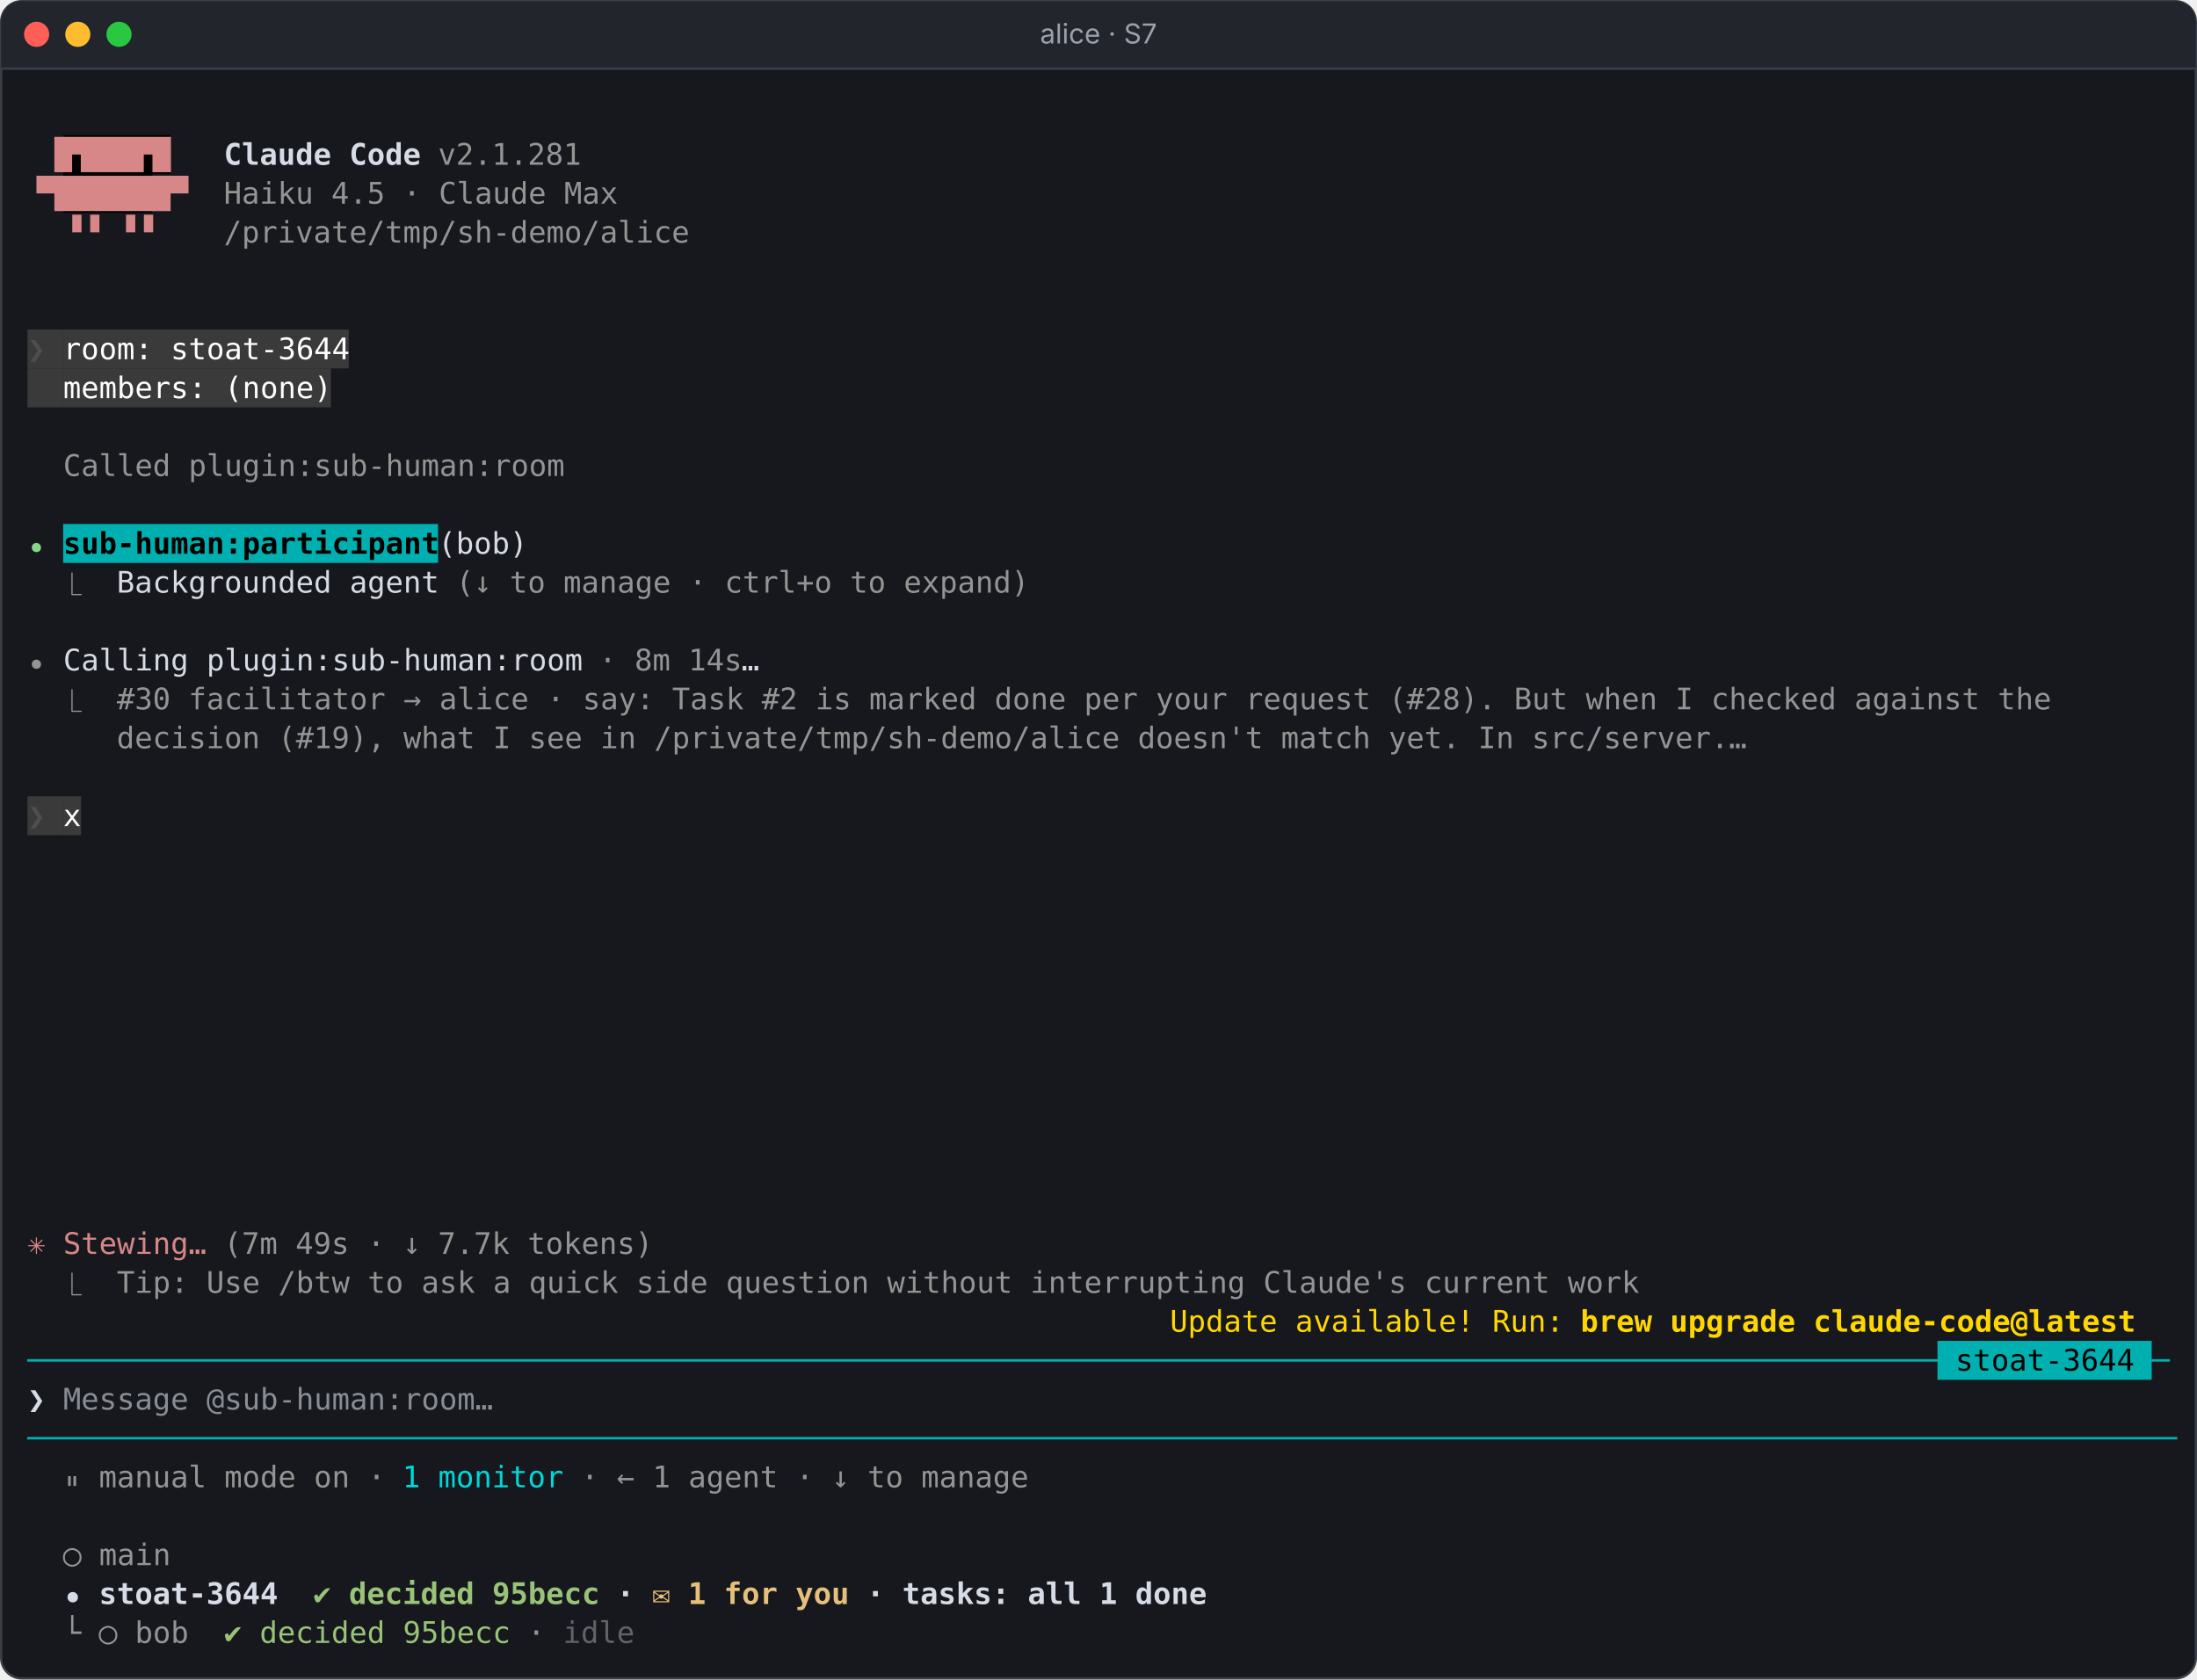
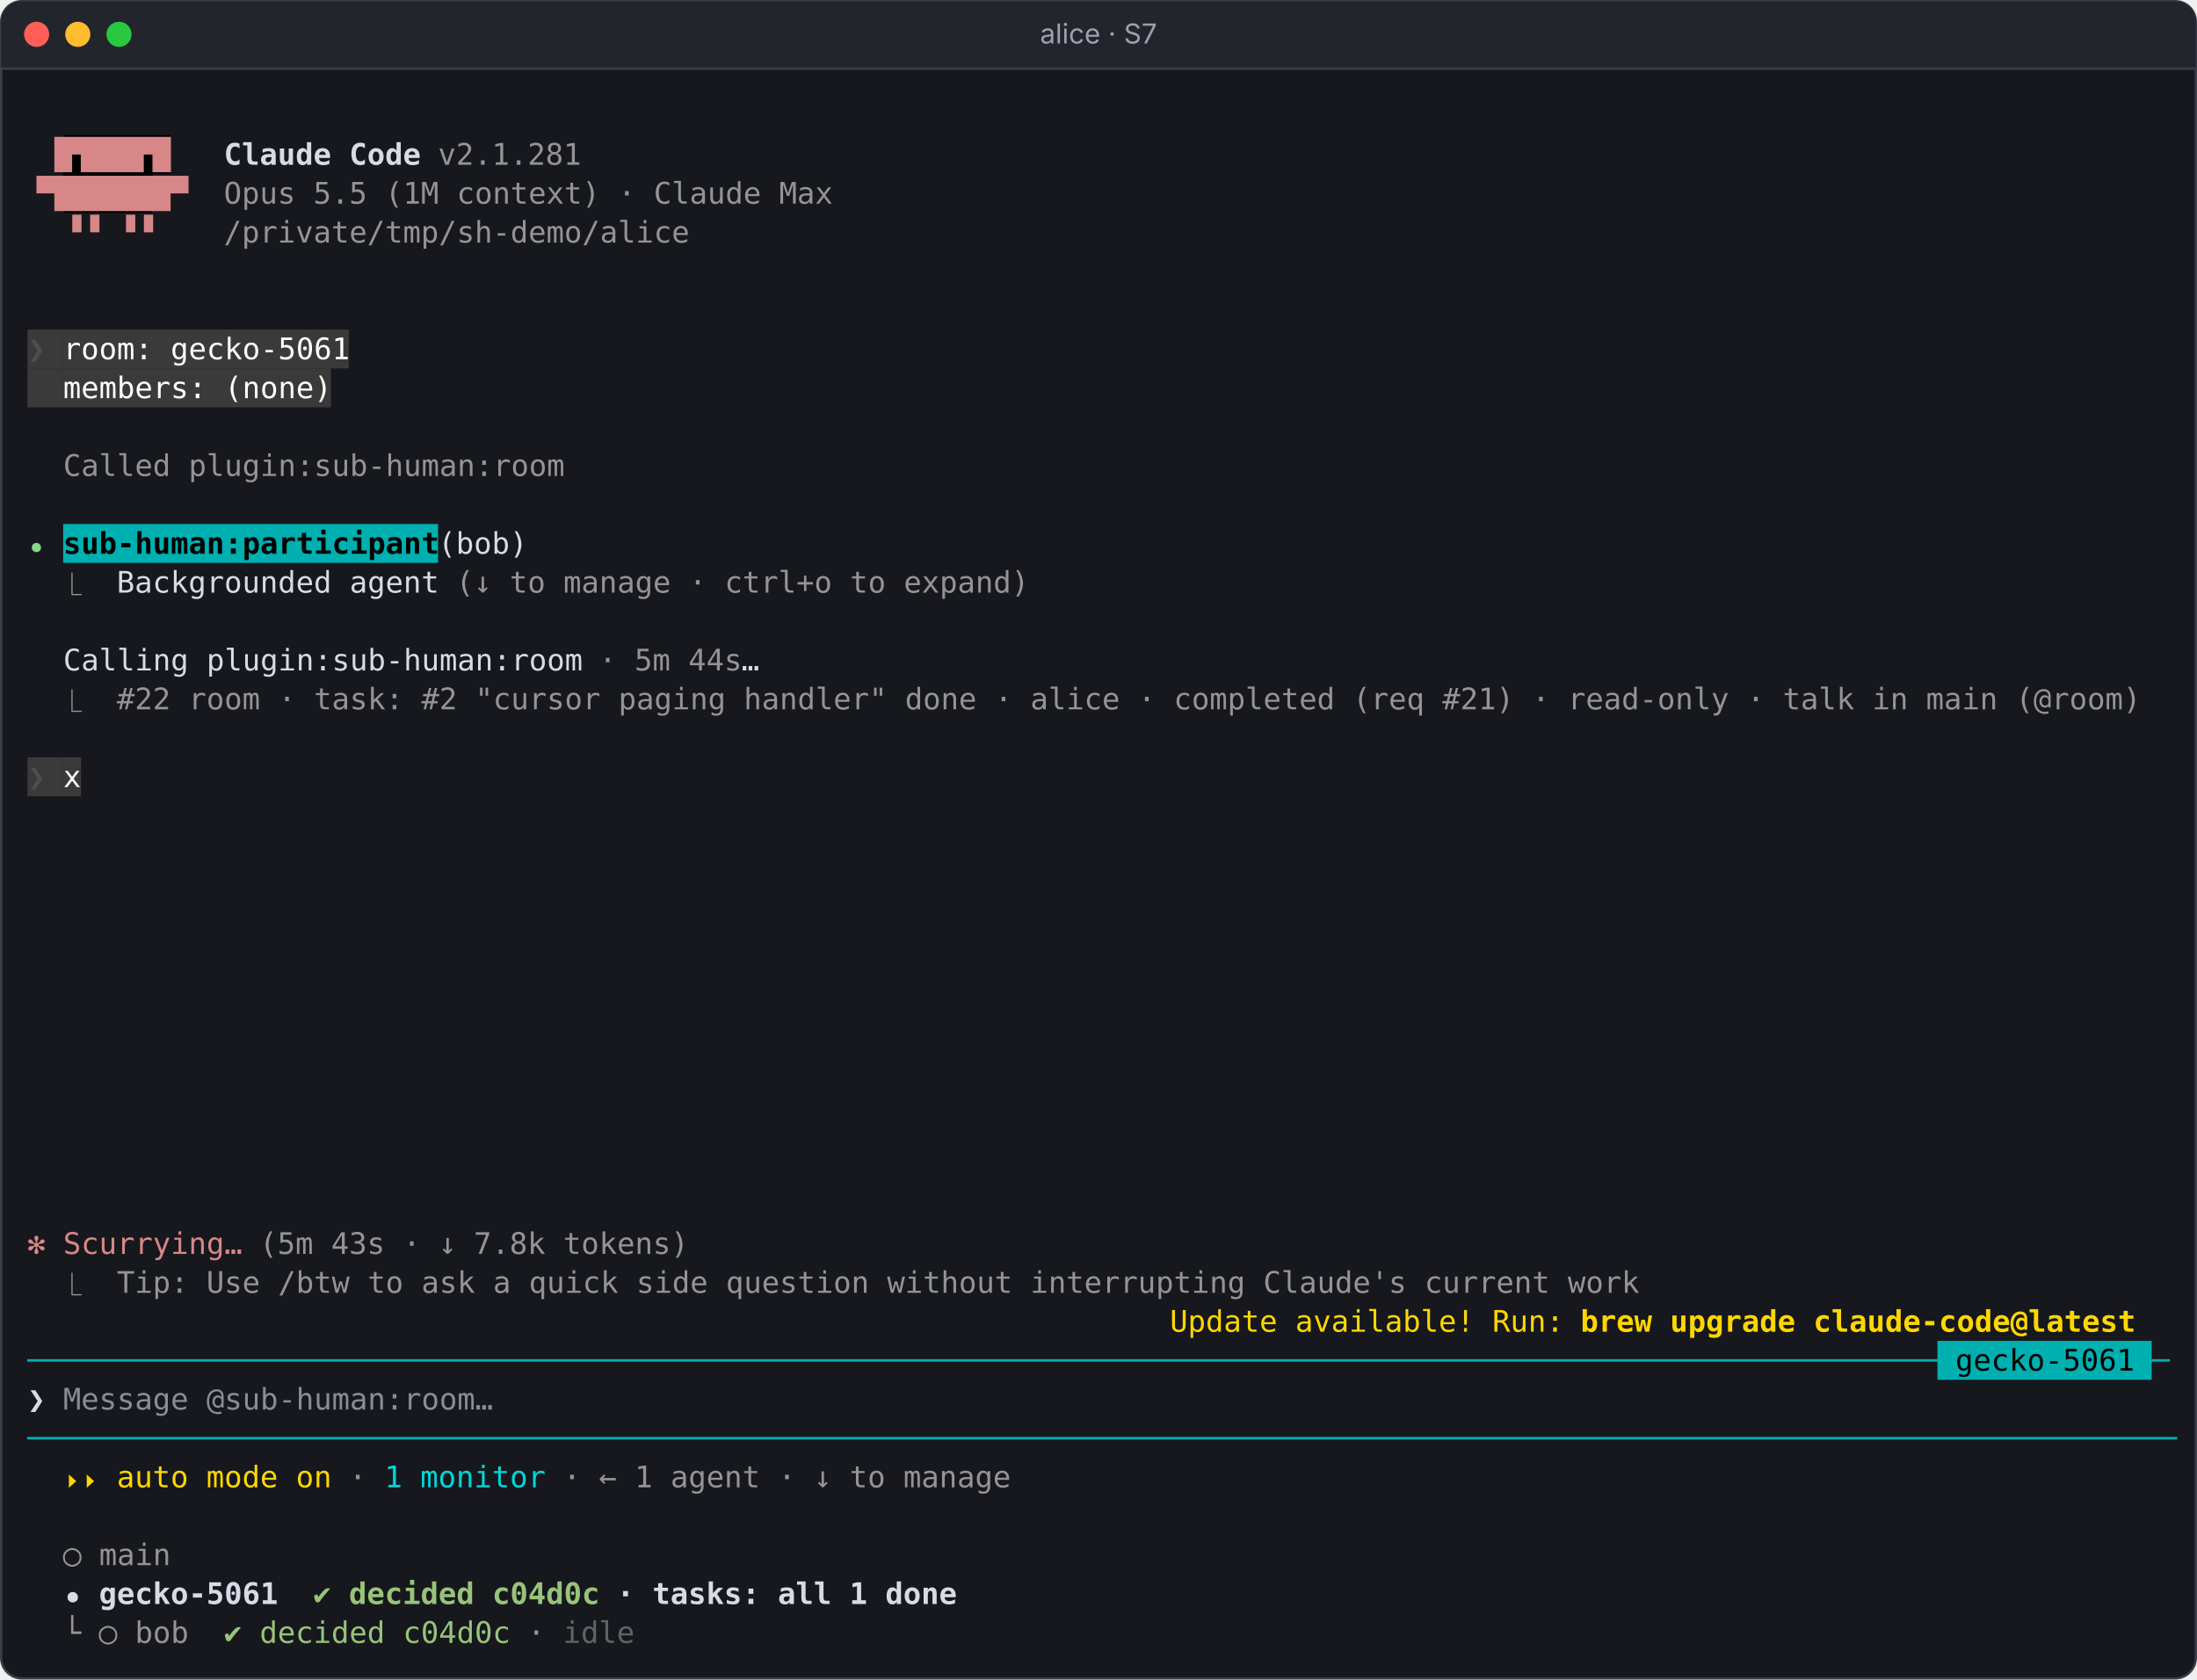
<svg xmlns="http://www.w3.org/2000/svg" viewBox="0 0 960 734" width="960" height="734" role="img" aria-label="alice · S7" font-family="ui-monospace, 'SF Mono', SFMono-Regular, Menlo, Consolas, 'DejaVu Sans Mono', 'Liberation Mono', monospace" font-size="13">
  <rect x="0.5" y="0.5" width="959" height="733" rx="9" fill="#16181d" stroke="#3a3e48" />
  <path d="M0.5 30V9.5a9 9 0 0 1 9-9h941a9 9 0 0 1 9 9V30z" fill="#22252c" />
  <line x1="0.5" y1="30" x2="959.5" y2="30" stroke="#3a3e48" />
  <circle cx="16" cy="15" r="5.5" fill="#ff5f57" />
  <circle cx="34" cy="15" r="5.5" fill="#febc2e" />
  <circle cx="52" cy="15" r="5.5" fill="#28c840" />
  <text x="480" y="19" text-anchor="middle" fill="#9aa1ad" font-size="12" font-family="-apple-system, 'Segoe UI', system-ui, sans-serif">alice · S7</text>
  <g fill="#d6dbe5">
    <rect x="27.6" y="59" width="46.8" height="17" fill="#000000" />
    <rect x="27.6" y="76" width="39" height="17" fill="#000000" />
    <rect x="12" y="144" width="15.6" height="17" fill="#3a3a3a" />
    <rect x="27.6" y="144" width="124.8" height="17" fill="#3a3a3a" />
    <rect x="12" y="161" width="15.6" height="17" fill="#3a3a3a" />
    <rect x="27.6" y="161" width="117" height="17" fill="#3a3a3a" />
    <rect x="27.6" y="229" width="163.8" height="17" fill="#00afaf" />
-     <rect x="12" y="348" width="15.6" height="17" fill="#3a3a3a" />
-     <rect x="27.6" y="348" width="7.8" height="17" fill="#3a3a3a" />
+     <rect x="12" y="331" width="15.6" height="17" fill="#3a3a3a" />
+     <rect x="27.6" y="331" width="7.8" height="17" fill="#3a3a3a" />
    <rect x="846.6" y="586" width="93.6" height="17" fill="#00afaf" />
    <text x="12" y="72" fill="#d78787" textLength="15.6" lengthAdjust="spacingAndGlyphs" xml:space="preserve"> ▐</text>
    <text x="27.6" y="72" fill="#d78787" textLength="46.8" lengthAdjust="spacingAndGlyphs" xml:space="preserve">▛███▛█</text>
    <text x="97.8" y="72" font-weight="bold" textLength="85.8" lengthAdjust="spacing" xml:space="preserve">Claude Code</text>
    <text x="191.4" y="72" fill="#949494" textLength="62.4" lengthAdjust="spacing" xml:space="preserve">v2.1.281</text>
    <text x="12" y="89" fill="#d78787" textLength="15.6" lengthAdjust="spacingAndGlyphs" xml:space="preserve">▝▜</text>
    <text x="27.6" y="89" fill="#d78787" textLength="39" lengthAdjust="spacingAndGlyphs" xml:space="preserve">█████</text>
    <text x="66.6" y="89" fill="#d78787" textLength="15.6" lengthAdjust="spacingAndGlyphs" xml:space="preserve">█▀</text>
-     <text x="97.8" y="89" fill="#949494" textLength="171.6" lengthAdjust="spacingAndGlyphs" xml:space="preserve">Haiku 4.5 · Claude Max</text>
+     <text x="97.8" y="89" fill="#949494" textLength="265.2" lengthAdjust="spacingAndGlyphs" xml:space="preserve">Opus 5.5 (1M context) · Claude Max</text>
    <text x="12" y="106" fill="#d78787" textLength="70.2" lengthAdjust="spacingAndGlyphs" xml:space="preserve">  ▝▝ ▝▝  </text>
    <text x="97.8" y="106" fill="#949494" textLength="202.8" lengthAdjust="spacing" xml:space="preserve">/private/tmp/sh-demo/alice</text>
    <text x="12" y="157" fill="#4e4e4e" textLength="15.6" lengthAdjust="spacingAndGlyphs" xml:space="preserve">❯ </text>
-     <text x="27.6" y="157" fill="#ffffff" textLength="124.8" lengthAdjust="spacing" xml:space="preserve">room: stoat-3644</text>
+     <text x="27.6" y="157" fill="#ffffff" textLength="124.8" lengthAdjust="spacing" xml:space="preserve">room: gecko-5061</text>
    <text x="27.6" y="174" fill="#ffffff" textLength="117" lengthAdjust="spacing" xml:space="preserve">members: (none)</text>
    <text x="27.6" y="208" fill="#949494" textLength="226.2" lengthAdjust="spacing" xml:space="preserve">Called plugin:sub-human:room </text>
    <text x="12" y="242" fill="#87d787" textLength="7.8" lengthAdjust="spacingAndGlyphs" xml:space="preserve">⏺</text>
    <text x="27.6" y="242" fill="#000000" font-weight="bold" textLength="163.8" lengthAdjust="spacing" xml:space="preserve">sub-human:participant</text>
    <text x="191.4" y="242" textLength="39" lengthAdjust="spacing" xml:space="preserve">(bob)</text>
    <text x="12" y="259" fill="#949494" textLength="39" lengthAdjust="spacingAndGlyphs" xml:space="preserve">  ⎿  </text>
    <text x="51" y="259" textLength="140.4" lengthAdjust="spacing" xml:space="preserve">Backgrounded agent</text>
    <text x="191.4" y="259" fill="#949494" textLength="257.4" lengthAdjust="spacingAndGlyphs" xml:space="preserve"> (↓ to manage · ctrl+o to expand)</text>
-     <text x="12" y="293" fill="#949494" textLength="7.8" lengthAdjust="spacingAndGlyphs" xml:space="preserve">⏺</text>
    <text x="19.8" y="293" textLength="234" lengthAdjust="spacing" xml:space="preserve"> Calling plugin:sub-human:room</text>
-     <text x="253.8" y="293" fill="#949494" textLength="70.2" lengthAdjust="spacingAndGlyphs" xml:space="preserve"> · 8m 14s</text>
+     <text x="253.8" y="293" fill="#949494" textLength="70.2" lengthAdjust="spacingAndGlyphs" xml:space="preserve"> · 5m 44s</text>
    <text x="324" y="293" textLength="7.8" lengthAdjust="spacingAndGlyphs" xml:space="preserve">…</text>
-     <text x="12" y="310" fill="#949494" textLength="889.2" lengthAdjust="spacingAndGlyphs" xml:space="preserve">  ⎿  #30 facilitator → alice · say: Task #2 is marked done per your request (#28). But when I checked against the </text>
-     <text x="51" y="327" fill="#949494" textLength="709.8" lengthAdjust="spacingAndGlyphs" xml:space="preserve">decision (#19), what I see in /private/tmp/sh-demo/alice doesn't match yet. In src/server.…</text>
-     <text x="12" y="361" fill="#4e4e4e" textLength="15.6" lengthAdjust="spacingAndGlyphs" xml:space="preserve">❯ </text>
-     <text x="27.6" y="361" fill="#ffffff" xml:space="preserve">x</text>
-     <text x="12" y="548" fill="#d78787" textLength="7.8" lengthAdjust="spacingAndGlyphs" xml:space="preserve">✳</text>
-     <text x="27.6" y="548" fill="#d78787" textLength="70.2" lengthAdjust="spacingAndGlyphs" xml:space="preserve">Stewing… </text>
-     <text x="97.8" y="548" fill="#949494" textLength="85.8" lengthAdjust="spacingAndGlyphs" xml:space="preserve">(7m 49s · ↓</text>
-     <text x="191.4" y="548" fill="#949494" textLength="93.6" lengthAdjust="spacing" xml:space="preserve">7.7k tokens)</text>
+     <text x="12" y="310" fill="#949494" textLength="920.4" lengthAdjust="spacingAndGlyphs" xml:space="preserve">  ⎿  #22 room · task: #2 "cursor paging handler" done · alice · completed (req #21) · read-only · talk in main (@room)</text>
+     <text x="12" y="344" fill="#4e4e4e" textLength="15.6" lengthAdjust="spacingAndGlyphs" xml:space="preserve">❯ </text>
+     <text x="27.6" y="344" fill="#ffffff" xml:space="preserve">x</text>
+     <text x="12" y="548" fill="#d78787" textLength="7.8" lengthAdjust="spacingAndGlyphs" xml:space="preserve">✻</text>
+     <text x="27.6" y="548" fill="#d78787" textLength="85.8" lengthAdjust="spacingAndGlyphs" xml:space="preserve">Scurrying… </text>
+     <text x="113.4" y="548" fill="#949494" textLength="85.8" lengthAdjust="spacingAndGlyphs" xml:space="preserve">(5m 43s · ↓</text>
+     <text x="207" y="548" fill="#949494" textLength="93.6" lengthAdjust="spacing" xml:space="preserve">7.8k tokens)</text>
    <text x="12" y="565" fill="#949494" textLength="702" lengthAdjust="spacingAndGlyphs" xml:space="preserve">  ⎿  Tip: Use /btw to ask a quick side question without interrupting Claude's current work</text>
    <text x="511.2" y="582" fill="#ffd700" textLength="179.4" lengthAdjust="spacing" xml:space="preserve">Update available! Run: </text>
    <text x="690.6" y="582" fill="#ffd700" font-weight="bold" textLength="241.8" lengthAdjust="spacing" xml:space="preserve">brew upgrade claude-code@latest</text>
    <text x="12" y="599" fill="#00afaf" textLength="834.6" lengthAdjust="spacingAndGlyphs" xml:space="preserve">───────────────────────────────────────────────────────────────────────────────────────────────────────────</text>
-     <text x="846.6" y="599" fill="#000000" textLength="93.6" lengthAdjust="spacing" xml:space="preserve"> stoat-3644 </text>
+     <text x="846.6" y="599" fill="#000000" textLength="93.6" lengthAdjust="spacing" xml:space="preserve"> gecko-5061 </text>
    <text x="940.2" y="599" fill="#00afaf" textLength="7.8" lengthAdjust="spacingAndGlyphs" xml:space="preserve">─</text>
    <text x="12" y="616" textLength="15.6" lengthAdjust="spacingAndGlyphs" xml:space="preserve">❯ </text>
    <text x="27.6" y="616" opacity="0.6" textLength="187.2" lengthAdjust="spacingAndGlyphs" xml:space="preserve">Message @sub-human:room…</text>
    <text x="12" y="633" fill="#00afaf" textLength="936" lengthAdjust="spacingAndGlyphs" xml:space="preserve">────────────────────────────────────────────────────────────────────────────────────────────────────────────────────────</text>
-     <text x="27.6" y="650" fill="#949494" textLength="148.2" lengthAdjust="spacingAndGlyphs" xml:space="preserve">⏸ manual mode on · </text>
-     <text x="175.8" y="650" fill="#00d7d7" textLength="70.2" lengthAdjust="spacing" xml:space="preserve">1 monitor</text>
-     <text x="246" y="650" fill="#949494" textLength="202.8" lengthAdjust="spacingAndGlyphs" xml:space="preserve"> · ← 1 agent · ↓ to manage</text>
+     <text x="27.6" y="650" fill="#ffd700" textLength="117" lengthAdjust="spacingAndGlyphs" xml:space="preserve">⏵⏵ auto mode on</text>
+     <text x="144.6" y="650" fill="#949494" textLength="23.4" lengthAdjust="spacingAndGlyphs" xml:space="preserve"> · </text>
+     <text x="168" y="650" fill="#00d7d7" textLength="70.2" lengthAdjust="spacing" xml:space="preserve">1 monitor</text>
+     <text x="238.2" y="650" fill="#949494" textLength="202.8" lengthAdjust="spacingAndGlyphs" xml:space="preserve"> · ← 1 agent · ↓ to manage</text>
    <text x="12" y="684" fill="#949494" textLength="62.4" lengthAdjust="spacingAndGlyphs" xml:space="preserve">  ◯ main</text>
-     <text x="12" y="701" font-weight="bold" textLength="124.8" lengthAdjust="spacingAndGlyphs" xml:space="preserve">  ⏺ stoat-3644  </text>
-     <text x="136.8" y="701" fill="#98c379" font-weight="bold" textLength="124.8" lengthAdjust="spacingAndGlyphs" xml:space="preserve">✔ decided 95becc</text>
-     <text x="261.6" y="701" font-weight="bold" textLength="23.4" lengthAdjust="spacingAndGlyphs" xml:space="preserve"> · </text>
-     <text x="285" y="701" fill="#e5c07b" font-weight="bold" textLength="85.8" lengthAdjust="spacingAndGlyphs" xml:space="preserve">✉ 1 for you</text>
-     <text x="370.8" y="701" font-weight="bold" textLength="156" lengthAdjust="spacingAndGlyphs" xml:space="preserve"> · tasks: all 1 done</text>
+     <text x="12" y="701" font-weight="bold" textLength="124.8" lengthAdjust="spacingAndGlyphs" xml:space="preserve">  ⏺ gecko-5061  </text>
+     <text x="136.8" y="701" fill="#98c379" font-weight="bold" textLength="124.8" lengthAdjust="spacingAndGlyphs" xml:space="preserve">✔ decided c04d0c</text>
+     <text x="261.6" y="701" font-weight="bold" textLength="156" lengthAdjust="spacingAndGlyphs" xml:space="preserve"> · tasks: all 1 done</text>
    <text x="12" y="718" fill="#949494" textLength="85.8" lengthAdjust="spacingAndGlyphs" xml:space="preserve">  └ ◯ bob  </text>
-     <text x="97.8" y="718" fill="#98c379" textLength="124.8" lengthAdjust="spacingAndGlyphs" xml:space="preserve">✔ decided 95becc</text>
+     <text x="97.8" y="718" fill="#98c379" textLength="124.8" lengthAdjust="spacingAndGlyphs" xml:space="preserve">✔ decided c04d0c</text>
    <text x="222.6" y="718" fill="#949494" textLength="23.4" lengthAdjust="spacingAndGlyphs" xml:space="preserve"> · </text>
    <text x="246" y="718" fill="#949494" opacity="0.6" textLength="31.2" lengthAdjust="spacing" xml:space="preserve">idle</text>
  </g>
</svg>
